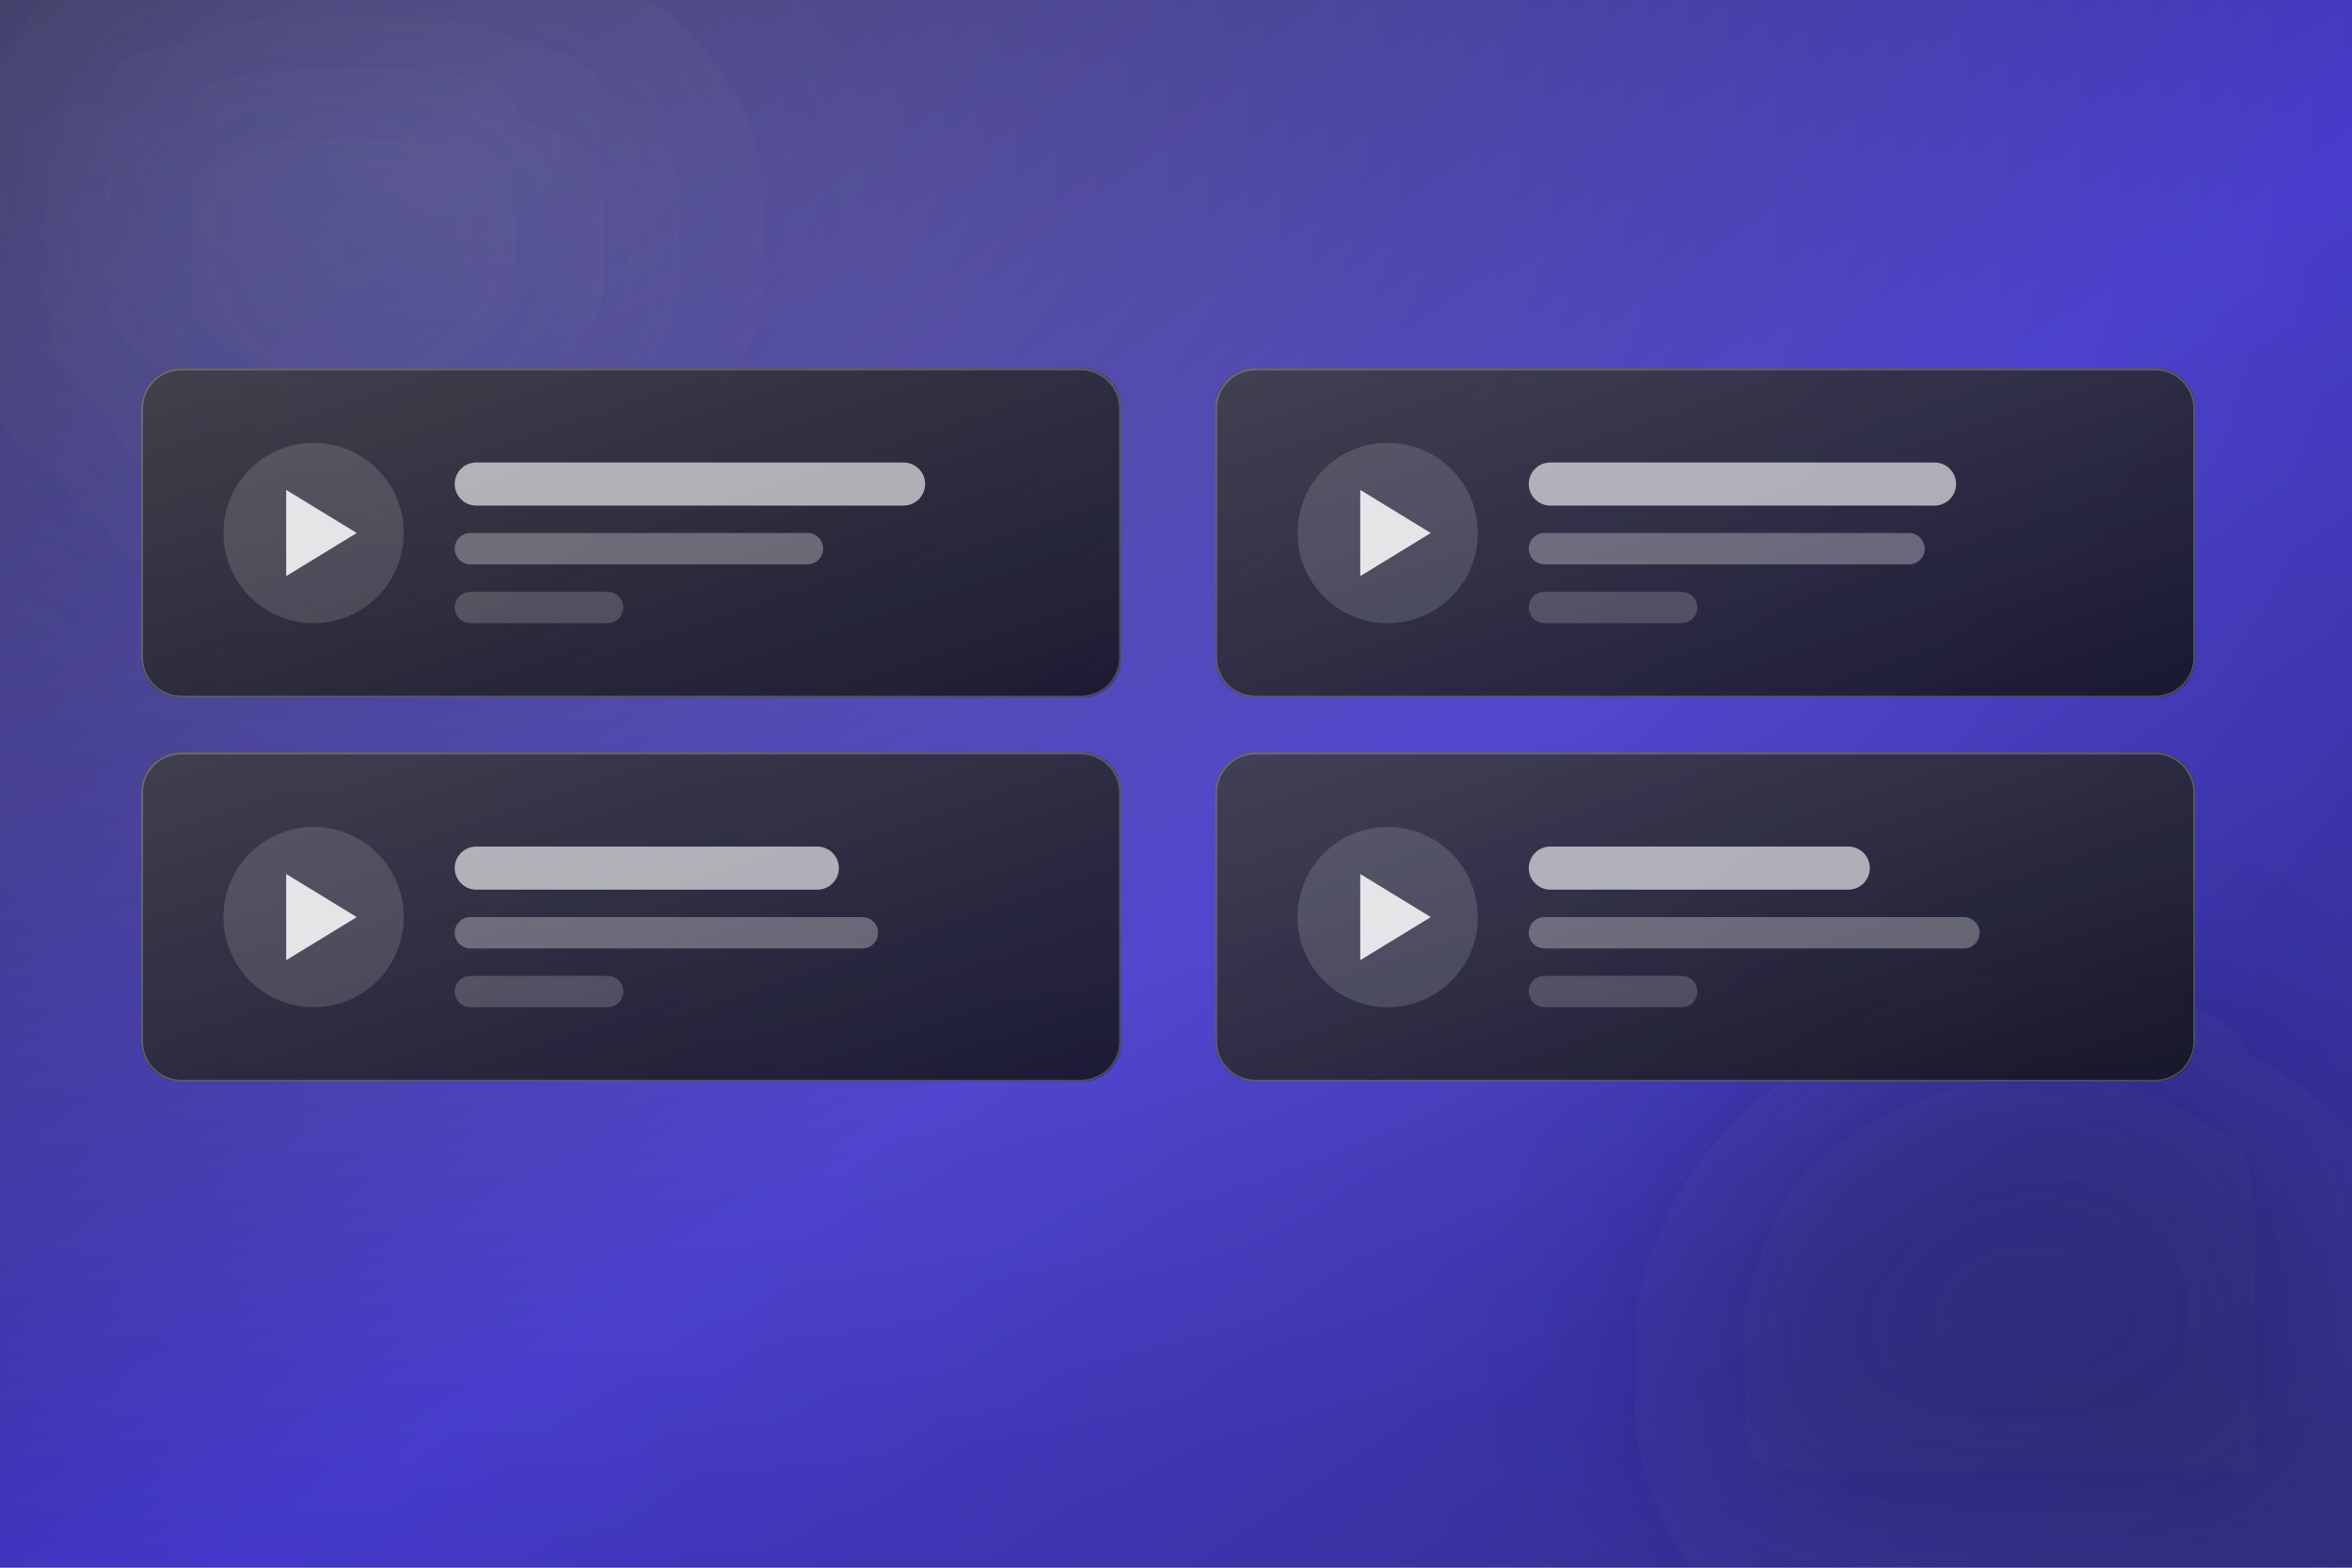
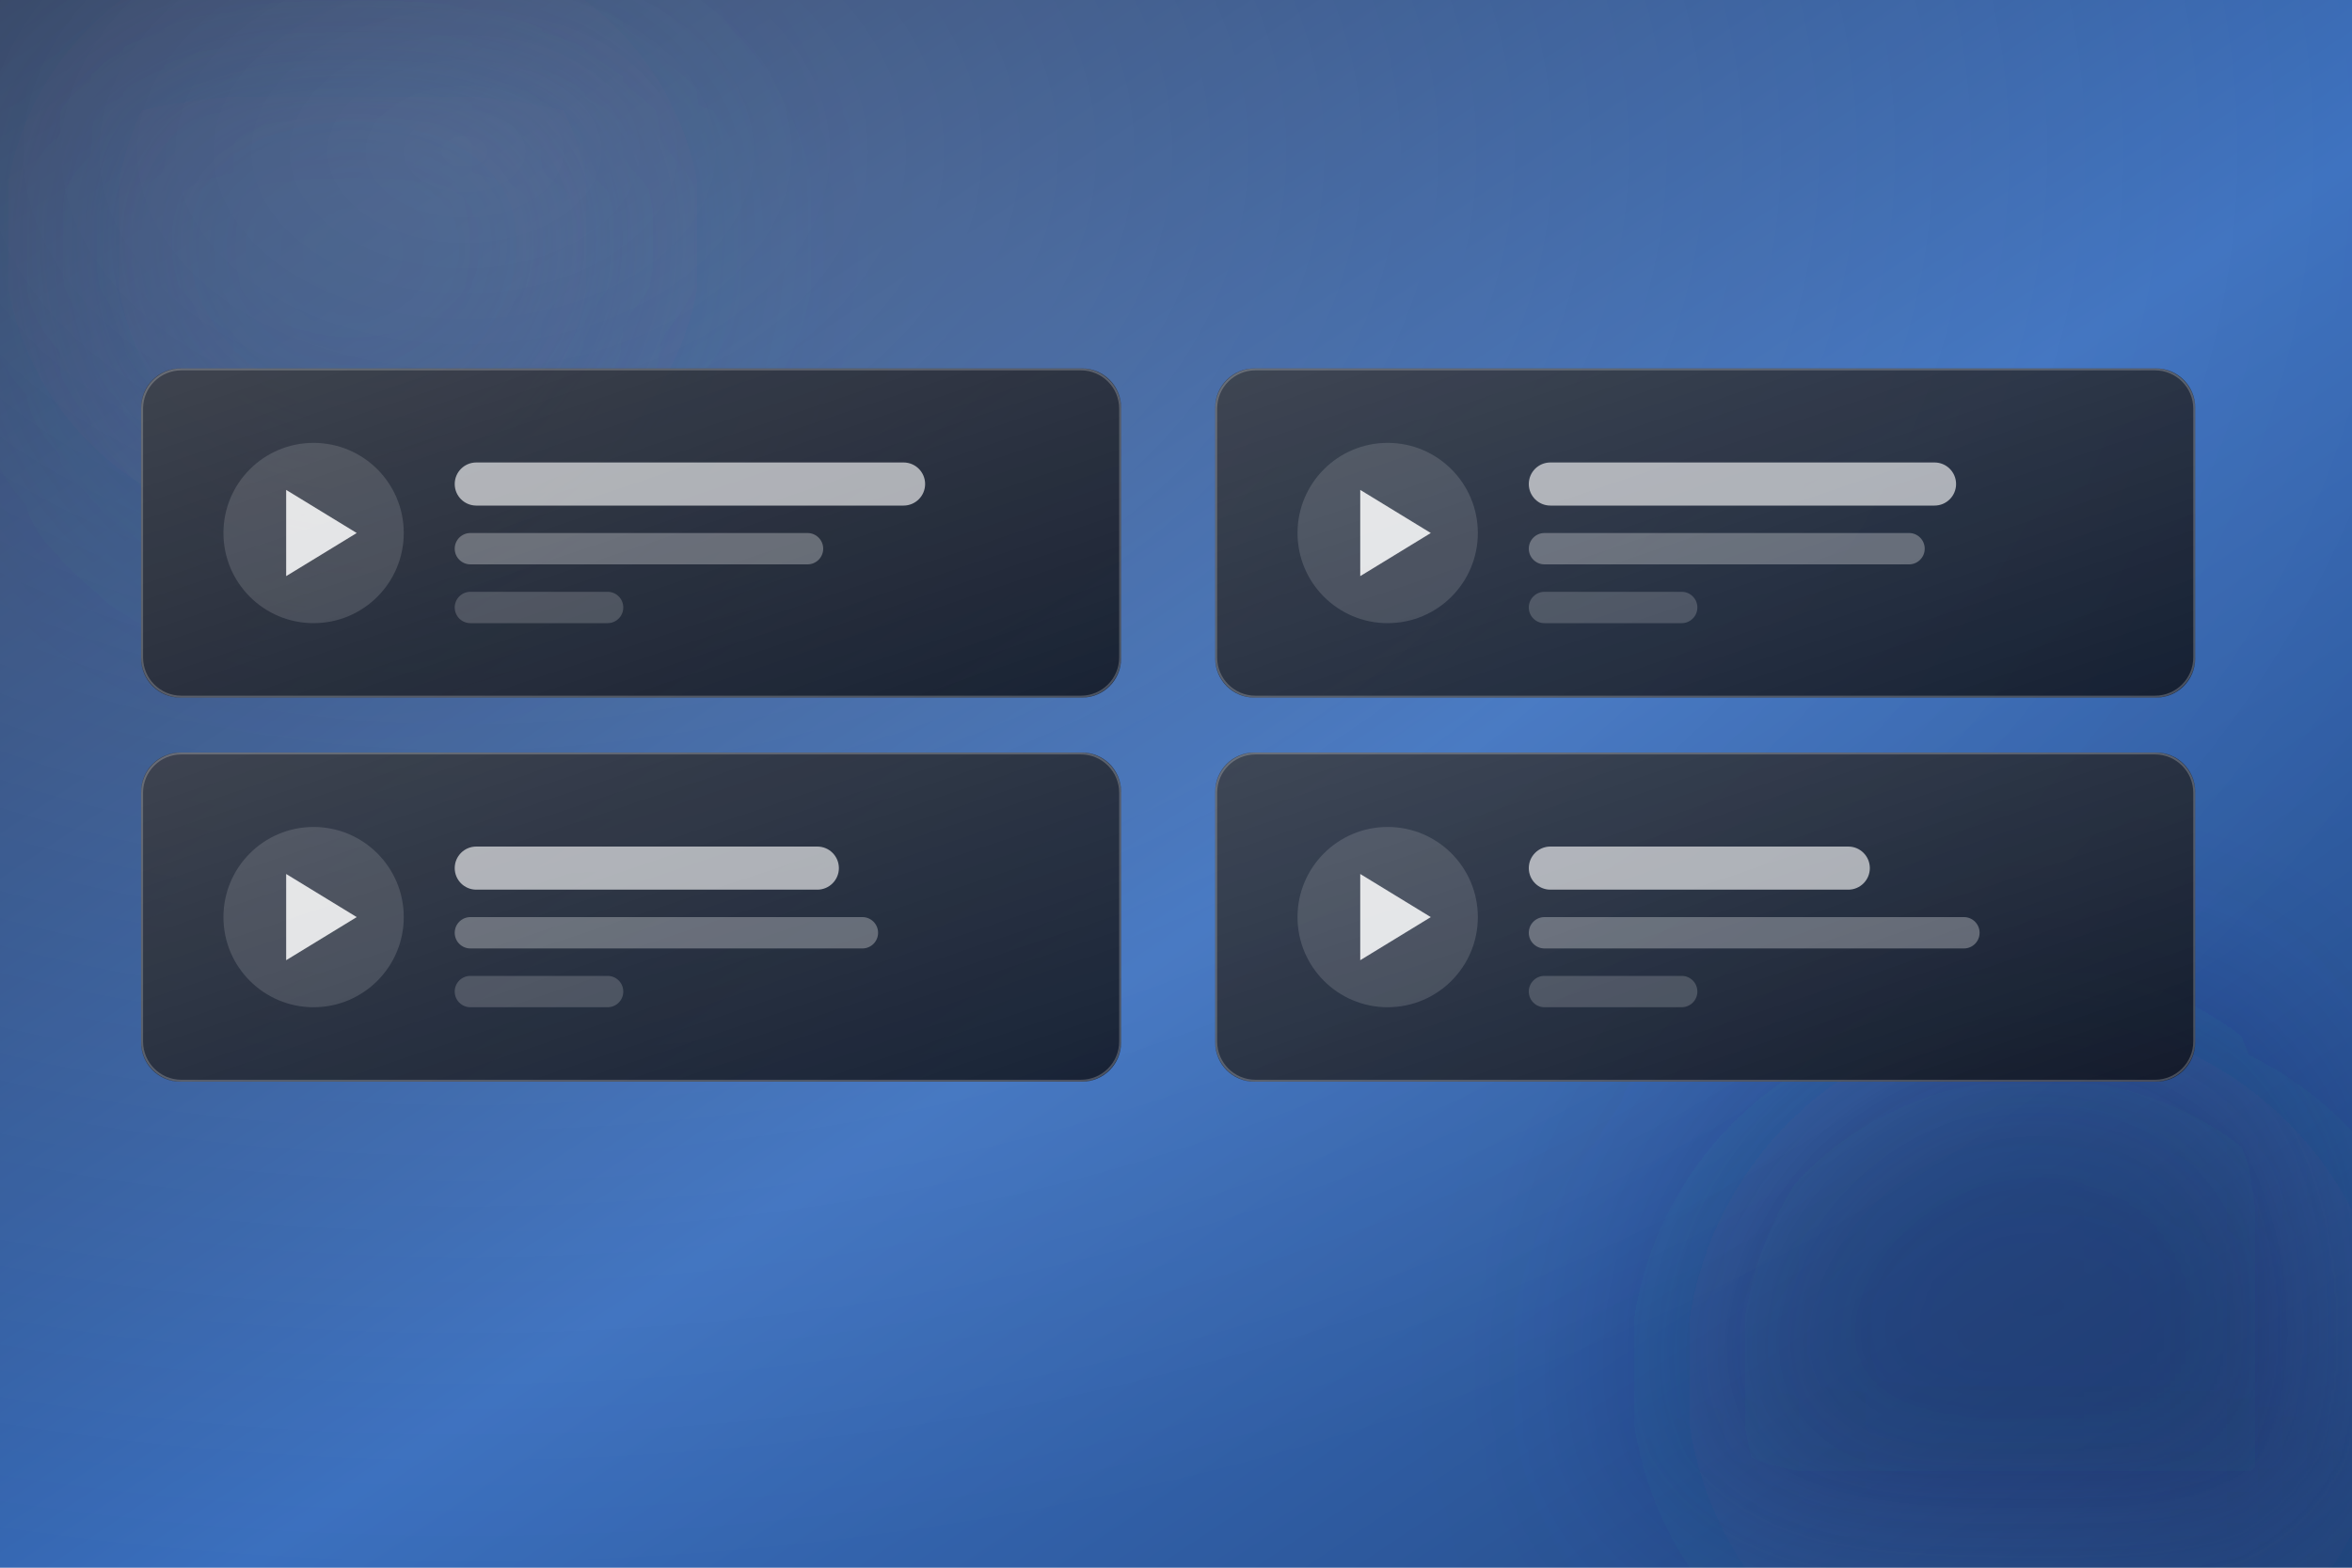
<svg xmlns="http://www.w3.org/2000/svg" viewBox="0 0 1200 800" width="1200" height="800" role="img">
  <defs>
    <linearGradient id="bg6" x1="0" y1="0" x2="1" y2="1">
-       <stop offset="0" stop-color="#1E1B4B" />
-       <stop offset=".55" stop-color="#4338CA" />
-       <stop offset="1" stop-color="#312E81" />
+       <stop offset="0" stop-color="#12244A" />
+       <stop offset=".55" stop-color="#3A6FBE" />
+       <stop offset="1" stop-color="#21447E" />
    </linearGradient>
    <linearGradient id="gl6" x1="0" y1="0" x2="1" y2="1">
      <stop offset="0" stop-color="#ffffff" stop-opacity=".18" />
      <stop offset="1" stop-color="#ffffff" stop-opacity=".02" />
    </linearGradient>
    <radialGradient id="rd6" cx=".2" cy=".1" r=".9">
      <stop offset="0" stop-color="#ffffff" stop-opacity=".22" />
      <stop offset="1" stop-color="#ffffff" stop-opacity="0" />
    </radialGradient>
    <filter id="bl6" x="-30%" y="-30%" width="160%" height="160%">
      <feGaussianBlur stdDeviation="60" />
    </filter>
  </defs>
  <rect width="1200" height="800" fill="url(#bg6)" />
  <g filter="url(#bl6)" opacity=".75">
-     <circle cx="180" cy="120" r="150" fill="#312E81" opacity=".55" />
-     <circle cx="1040" cy="700" r="180" fill="#1E1B4B" opacity=".5" />
+     <circle cx="180" cy="120" r="150" fill="#21447E" opacity=".55" />
+     <circle cx="1040" cy="700" r="180" fill="#12244A" opacity=".5" />
  </g>
  <rect width="1200" height="800" fill="url(#rd6)" />
  <g transform="translate(0,84)">
    <g>
-       <rect x="72" y="104" width="500" height="168" rx="20" fill="#0B0B0F" opacity=".82" />
+       <rect x="72" y="104" width="500" height="168" rx="20" fill="#080B12" opacity=".82" />
      <rect x="72" y="104" width="500" height="168" rx="20" fill="url(#gl6)" />
      <rect x="72.5" y="104.5" width="499" height="167" rx="20" fill="none" stroke="#fff" stroke-opacity=".22" />
      <circle cx="160" cy="188" r="46" fill="#fff" opacity=".14" />
      <path d="M146 166 L182 188 L146 210 Z" fill="#fff" opacity=".85" />
      <rect x="232" y="152" width="240" height="22" rx="11" fill="#fff" opacity=".62" />
      <rect x="232" y="188" width="188" height="16" rx="8" fill="#fff" opacity=".3" />
      <rect x="232" y="218" width="86" height="16" rx="8" fill="#fff" opacity=".18" />
    </g>
    <g>
-       <rect x="620" y="104" width="500" height="168" rx="20" fill="#0B0B0F" opacity=".82" />
+       <rect x="620" y="104" width="500" height="168" rx="20" fill="#080B12" opacity=".82" />
      <rect x="620" y="104" width="500" height="168" rx="20" fill="url(#gl6)" />
      <rect x="620.5" y="104.5" width="499" height="167" rx="20" fill="none" stroke="#fff" stroke-opacity=".22" />
      <circle cx="708" cy="188" r="46" fill="#fff" opacity=".14" />
      <path d="M694 166 L730 188 L694 210 Z" fill="#fff" opacity=".85" />
      <rect x="780" y="152" width="218" height="22" rx="11" fill="#fff" opacity=".62" />
      <rect x="780" y="188" width="202" height="16" rx="8" fill="#fff" opacity=".3" />
      <rect x="780" y="218" width="86" height="16" rx="8" fill="#fff" opacity=".18" />
    </g>
    <g>
-       <rect x="72" y="300" width="500" height="168" rx="20" fill="#0B0B0F" opacity=".82" />
+       <rect x="72" y="300" width="500" height="168" rx="20" fill="#080B12" opacity=".82" />
      <rect x="72" y="300" width="500" height="168" rx="20" fill="url(#gl6)" />
      <rect x="72.5" y="300.5" width="499" height="167" rx="20" fill="none" stroke="#fff" stroke-opacity=".22" />
      <circle cx="160" cy="384" r="46" fill="#fff" opacity=".14" />
      <path d="M146 362 L182 384 L146 406 Z" fill="#fff" opacity=".85" />
      <rect x="232" y="348" width="196" height="22" rx="11" fill="#fff" opacity=".62" />
      <rect x="232" y="384" width="216" height="16" rx="8" fill="#fff" opacity=".3" />
      <rect x="232" y="414" width="86" height="16" rx="8" fill="#fff" opacity=".18" />
    </g>
    <g>
-       <rect x="620" y="300" width="500" height="168" rx="20" fill="#0B0B0F" opacity=".82" />
+       <rect x="620" y="300" width="500" height="168" rx="20" fill="#080B12" opacity=".82" />
      <rect x="620" y="300" width="500" height="168" rx="20" fill="url(#gl6)" />
      <rect x="620.5" y="300.5" width="499" height="167" rx="20" fill="none" stroke="#fff" stroke-opacity=".22" />
      <circle cx="708" cy="384" r="46" fill="#fff" opacity=".14" />
      <path d="M694 362 L730 384 L694 406 Z" fill="#fff" opacity=".85" />
      <rect x="780" y="348" width="174" height="22" rx="11" fill="#fff" opacity=".62" />
      <rect x="780" y="384" width="230" height="16" rx="8" fill="#fff" opacity=".3" />
      <rect x="780" y="414" width="86" height="16" rx="8" fill="#fff" opacity=".18" />
    </g>
  </g>
</svg>
